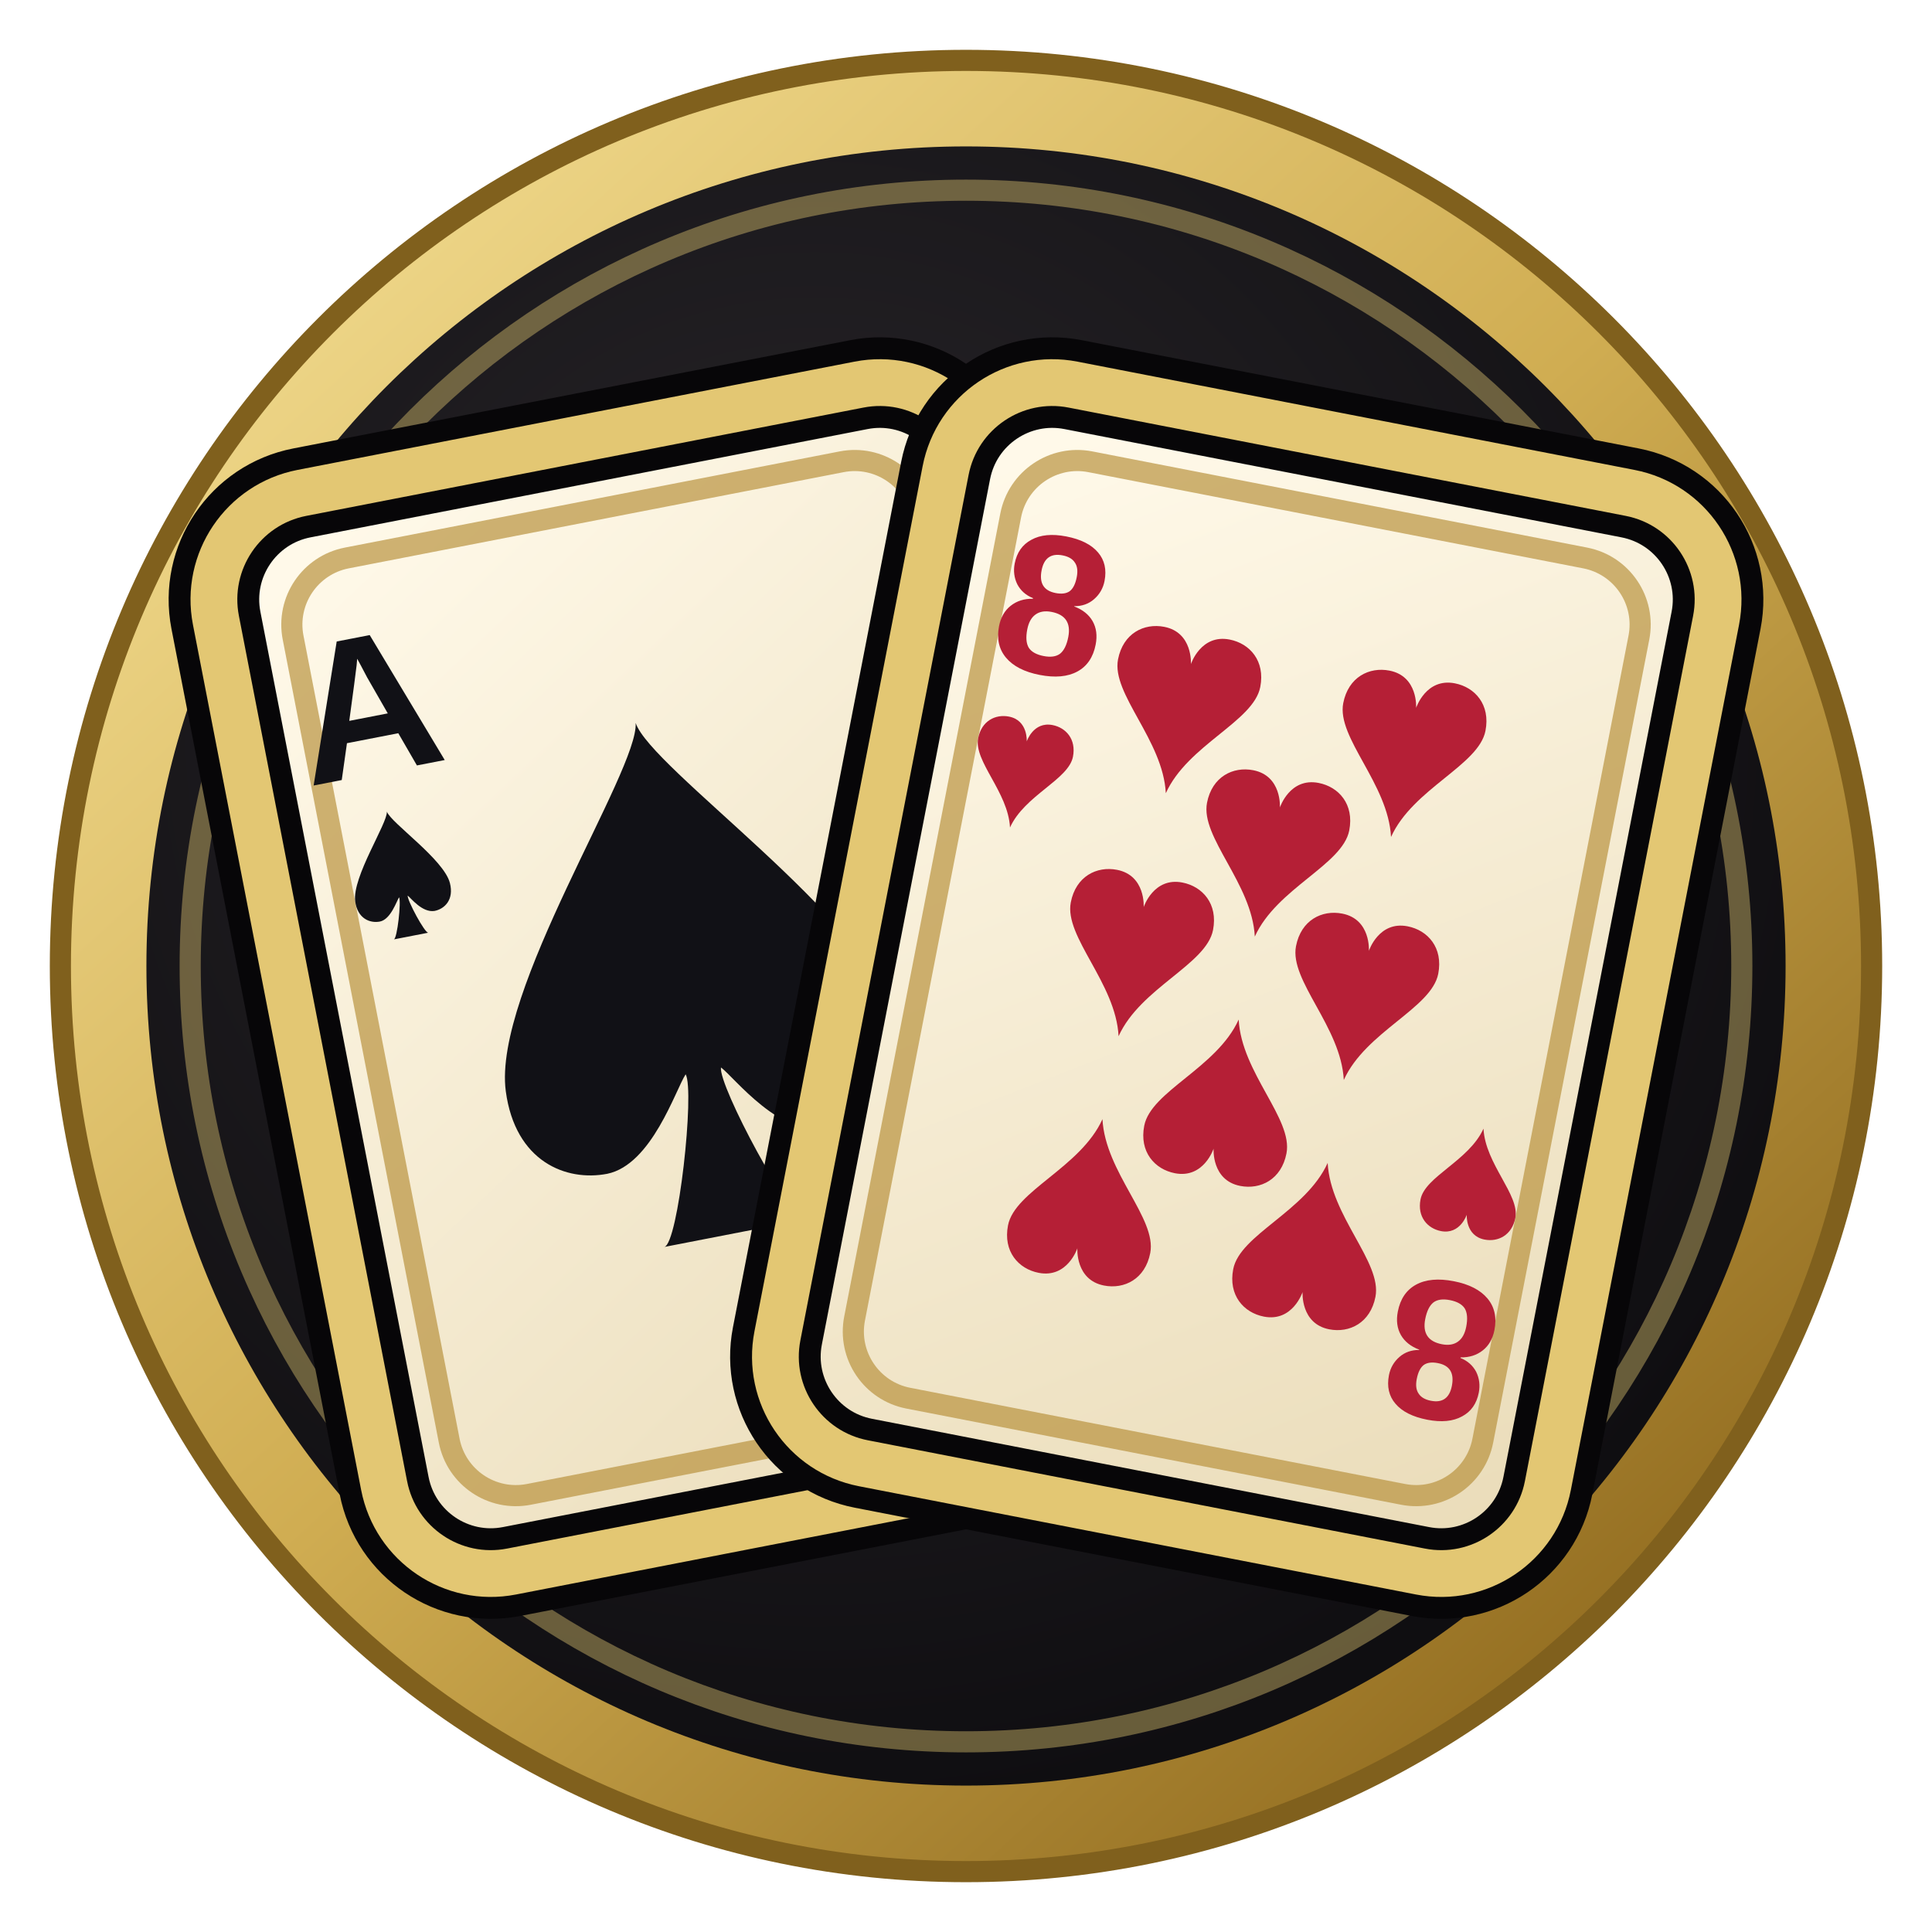
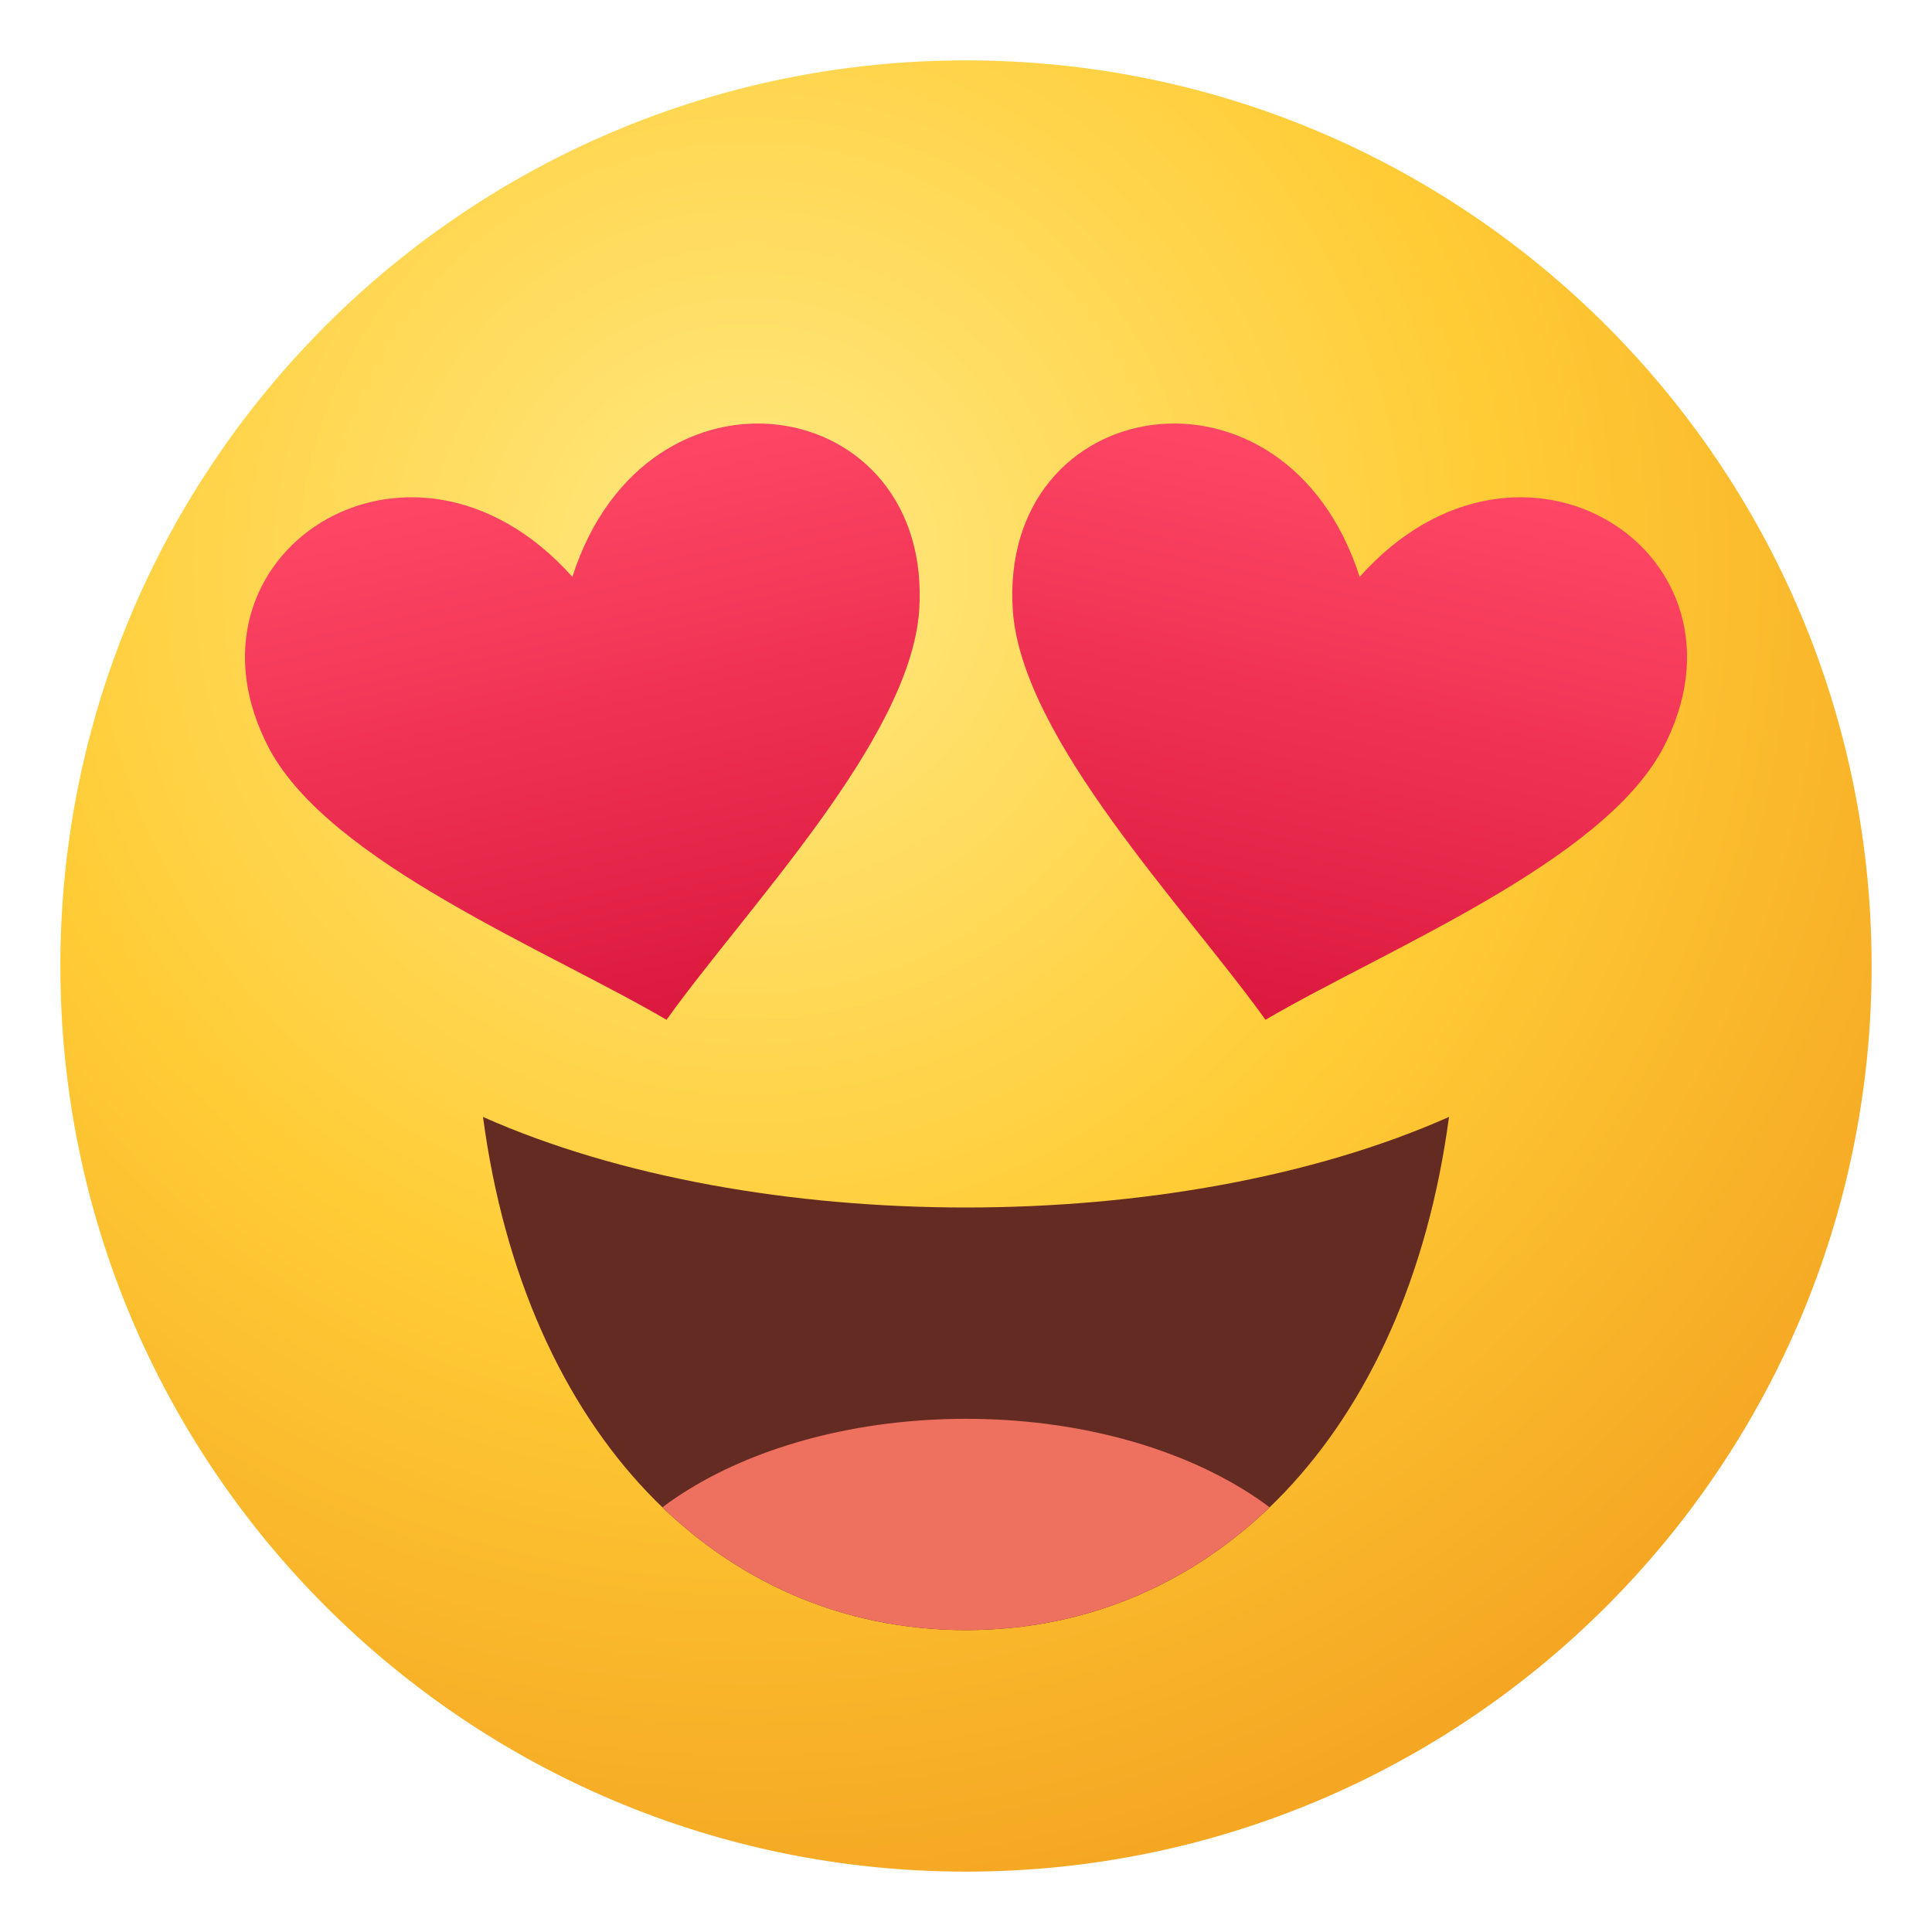
- <svg xmlns="http://www.w3.org/2000/svg" viewBox="0 0 64 64" role="img" aria-labelledby="title desc">
+ <svg xmlns="http://www.w3.org/2000/svg" width="64" height="64" viewBox="0 0 64 64" role="img" aria-labelledby="title desc">
  <defs>
-     <linearGradient id="gold" x1="9" y1="7" x2="55" y2="57" gradientUnits="userSpaceOnUse">
-       <stop offset="0" stop-color="#f0d98c" />
-       <stop offset="0.48" stop-color="#d0ad52" />
-       <stop offset="1" stop-color="#8f691d" />
+     <radialGradient id="face" cx="38%" cy="28%" r="75%">
+       <stop offset="0" stop-color="#ffe982" />
+       <stop offset="0.55" stop-color="#ffcc36" />
+       <stop offset="1" stop-color="#f5a623" />
+     </radialGradient>
+     <linearGradient id="heart" x1="0" y1="0" x2="0" y2="1">
+       <stop stop-color="#ff4765" />
+       <stop offset="1" stop-color="#db183e" />
    </linearGradient>
-     <radialGradient id="charcoal" cx="0" cy="0" r="1" gradientTransform="translate(27 24) rotate(48) scale(39)" gradientUnits="userSpaceOnUse">
-       <stop stop-color="#29262a" />
-       <stop offset="1" stop-color="#0d0c0f" />
-     </radialGradient>
-     <linearGradient id="ivory" x1="-10" y1="-16" x2="11" y2="17" gradientUnits="userSpaceOnUse">
-       <stop stop-color="#fff9e9" />
-       <stop offset="1" stop-color="#eadcb9" />
-     </linearGradient>
-     <g id="face-card">
-       <rect x="-13" y="-18.2" width="26" height="36.4" rx="3.6" fill="url(#ivory)" stroke="#070608" stroke-width="3" />
-       <rect x="-13" y="-18.2" width="26" height="36.4" rx="3.6" fill="none" stroke="#e3c773" stroke-width="1.55" />
-       <rect x="-10.6" y="-15.8" width="21.2" height="31.6" rx="2.25" fill="none" stroke="#b9933f" stroke-width="0.7" opacity="0.7" />
-     </g>
-     <text id="rank-a" x="0" y="0" fill="currentColor" font-family="Arial, Helvetica, sans-serif" font-size="10" font-weight="700" text-anchor="middle" dominant-baseline="central">A</text>
-     <text id="rank-eight" x="0" y="0" fill="currentColor" font-family="Arial, Helvetica, sans-serif" font-size="10" font-weight="700" text-anchor="middle" dominant-baseline="central">8</text>
-     <path id="spade" d="M7.989 3.103C7.747-.954.242-8.59 0-10.5-.242-8.591-7.747-.955-7.989 3.103c-.169 2.868 1.695 4.057 3.39 4.057 1.835-.022 3.351-2.801 3.873-3.341.242.716-1.603 6.682-2.179 6.682h5.811c-.576 0-2.421-5.966-2.179-6.682.457.496 1.797 3.258 3.874 3.341 1.694-.001 3.557-1.189 3.388-4.057Z" fill="currentColor" />
-     <path id="heart" d="M3.676-9C.433-9 0-5.523 0-5.523S-.433-9-3.676-9C-5.946-9-8-7.441-8-4.5-8-.614-1.421 3.294 0 9c1.352-5.701 8-9.614 8-13.5C8-7.441 5.946-9 3.676-9Z" fill="currentColor" />
+     <clipPath id="smile">
+       <path d="M16 37c9 4 23 4 32 0-1.4 10.5-7.8 17-16 17s-14.6-6.5-16-17Z" />
+     </clipPath>
  </defs>
-   <circle cx="32" cy="32" r="30" fill="url(#gold)" stroke="#80601d" stroke-width="0.7" />
-   <circle cx="32" cy="32" r="27.15" fill="url(#charcoal)" />
-   <circle cx="32" cy="32" r="25.7" fill="none" stroke="#e3c773" stroke-width="0.7" opacity="0.42" />
-   <g transform="translate(22.7 32.4) rotate(-11)" color="#111116">
-     <use href="#face-card" />
-     <use href="#rank-a" transform="translate(-8.65 -10.9) scale(.66)" />
-     <use href="#spade" transform="translate(-8.65 -5.2) scale(.2)" />
-     <use href="#spade" transform="scale(.82)" />
-     <g transform="rotate(180)">
-       <use href="#rank-a" transform="translate(-8.65 -10.9) scale(.66)" />
-       <use href="#spade" transform="translate(-8.65 -5.2) scale(.2)" />
-     </g>
-   </g>
-   <g transform="translate(41.3 32.4) rotate(11)" color="#b51f36">
-     <use href="#face-card" />
-     <use href="#rank-eight" transform="translate(-8.65 -10.9) scale(.66)" />
-     <use href="#heart" transform="translate(-8.65 -5.2) scale(.2)" />
-     <use href="#heart" transform="translate(-3.8 -8.2) scale(.3)" />
-     <use href="#heart" transform="translate(3.8 -8.2) scale(.3)" />
-     <use href="#heart" transform="translate(0 -4.1) scale(.3)" />
-     <use href="#heart" transform="translate(-3.8 0) scale(.3)" />
-     <use href="#heart" transform="translate(3.8 0) scale(.3)" />
-     <use href="#heart" transform="translate(0 4.1) rotate(180) scale(.3)" />
-     <use href="#heart" transform="translate(-3.8 8.2) rotate(180) scale(.3)" />
-     <use href="#heart" transform="translate(3.8 8.2) rotate(180) scale(.3)" />
-     <g transform="rotate(180)">
-       <use href="#rank-eight" transform="translate(-8.65 -10.9) scale(.66)" />
-       <use href="#heart" transform="translate(-8.65 -5.2) scale(.2)" />
-     </g>
+   <circle cx="32" cy="32" r="30" fill="url(#face)" />
+   <path d="M20 19c-4-7-13-3.5-11 3.5C10.2 26.6 16.6 30.9 20 34c3.4-3.1 9.8-7.4 11-11.5C33 15.5 24 12 20 19Z" transform="rotate(-12 20 24)" fill="url(#heart)" />
+   <path d="M44 19c-4-7-13-3.5-11 3.5C34.2 26.6 40.6 30.9 44 34c3.4-3.1 9.8-7.4 11-11.5C57 15.5 48 12 44 19Z" transform="rotate(12 44 24)" fill="url(#heart)" />
+   <g clip-path="url(#smile)">
+     <path d="M16 37c9 4 23 4 32 0-1.4 10.5-7.8 17-16 17s-14.6-6.5-16-17Z" fill="#642b22" />
+     <ellipse cx="32" cy="55" rx="13" ry="8" fill="#ee705f" />
  </g>
</svg>
